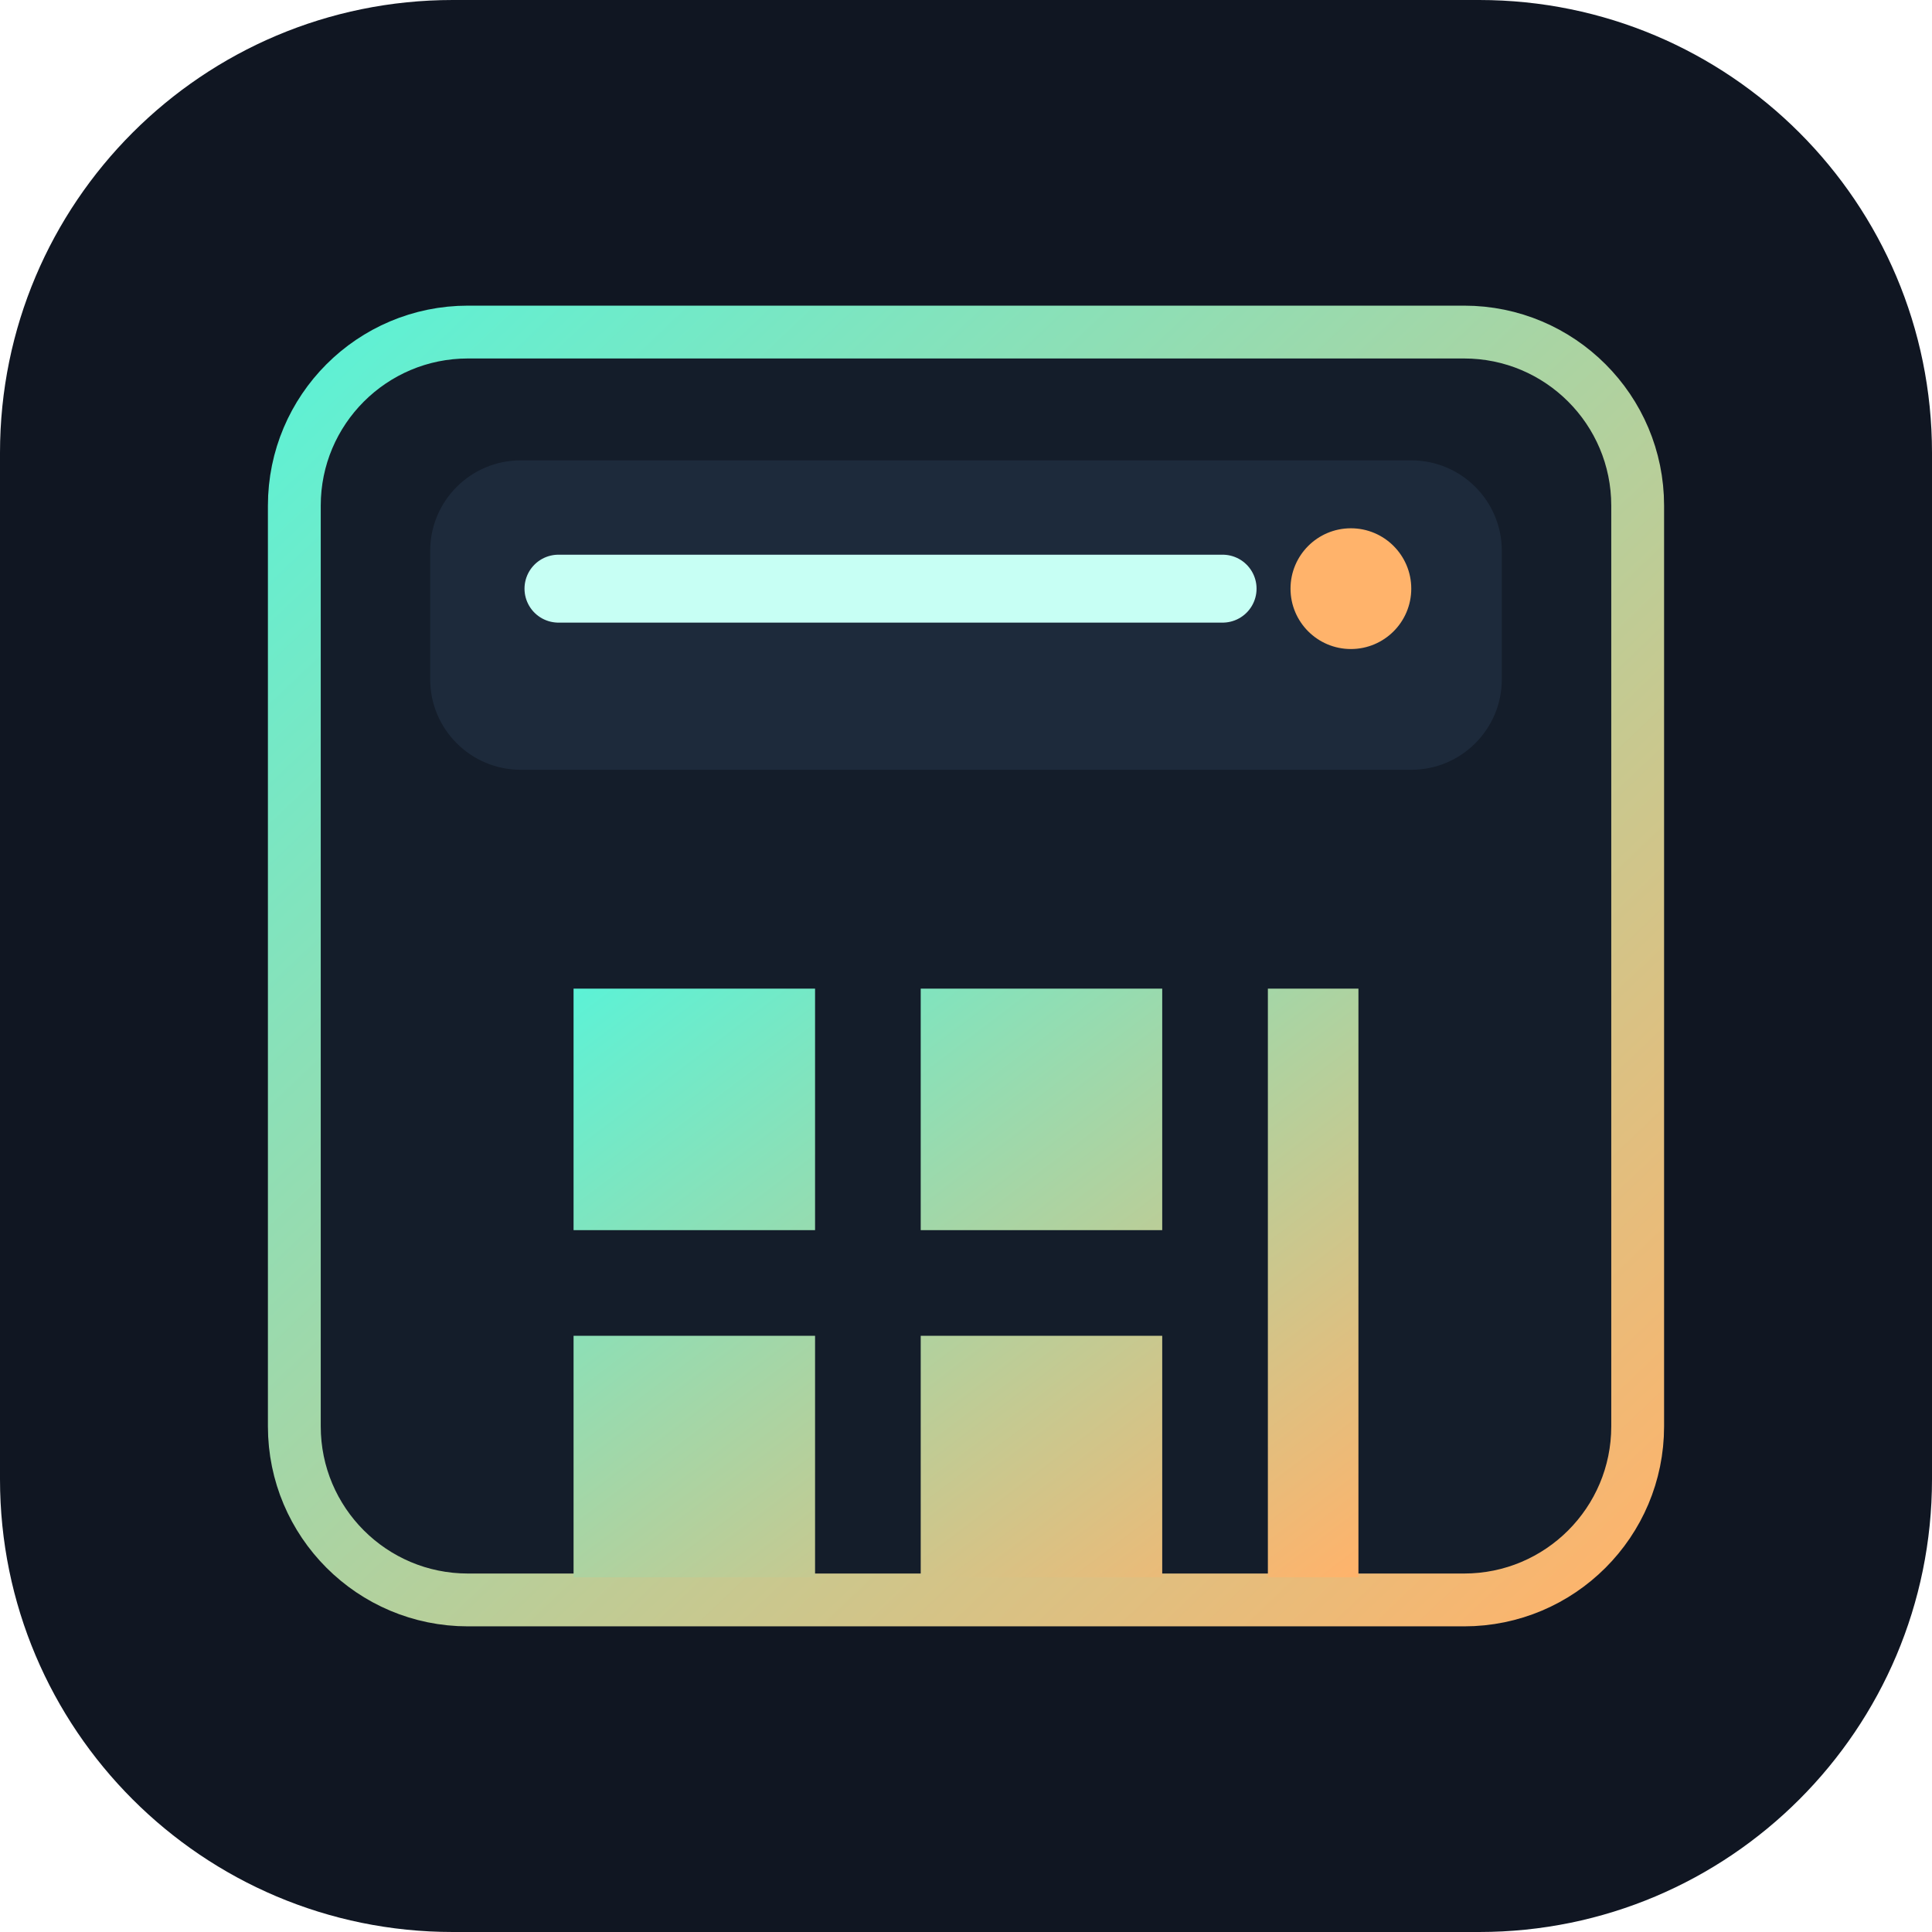
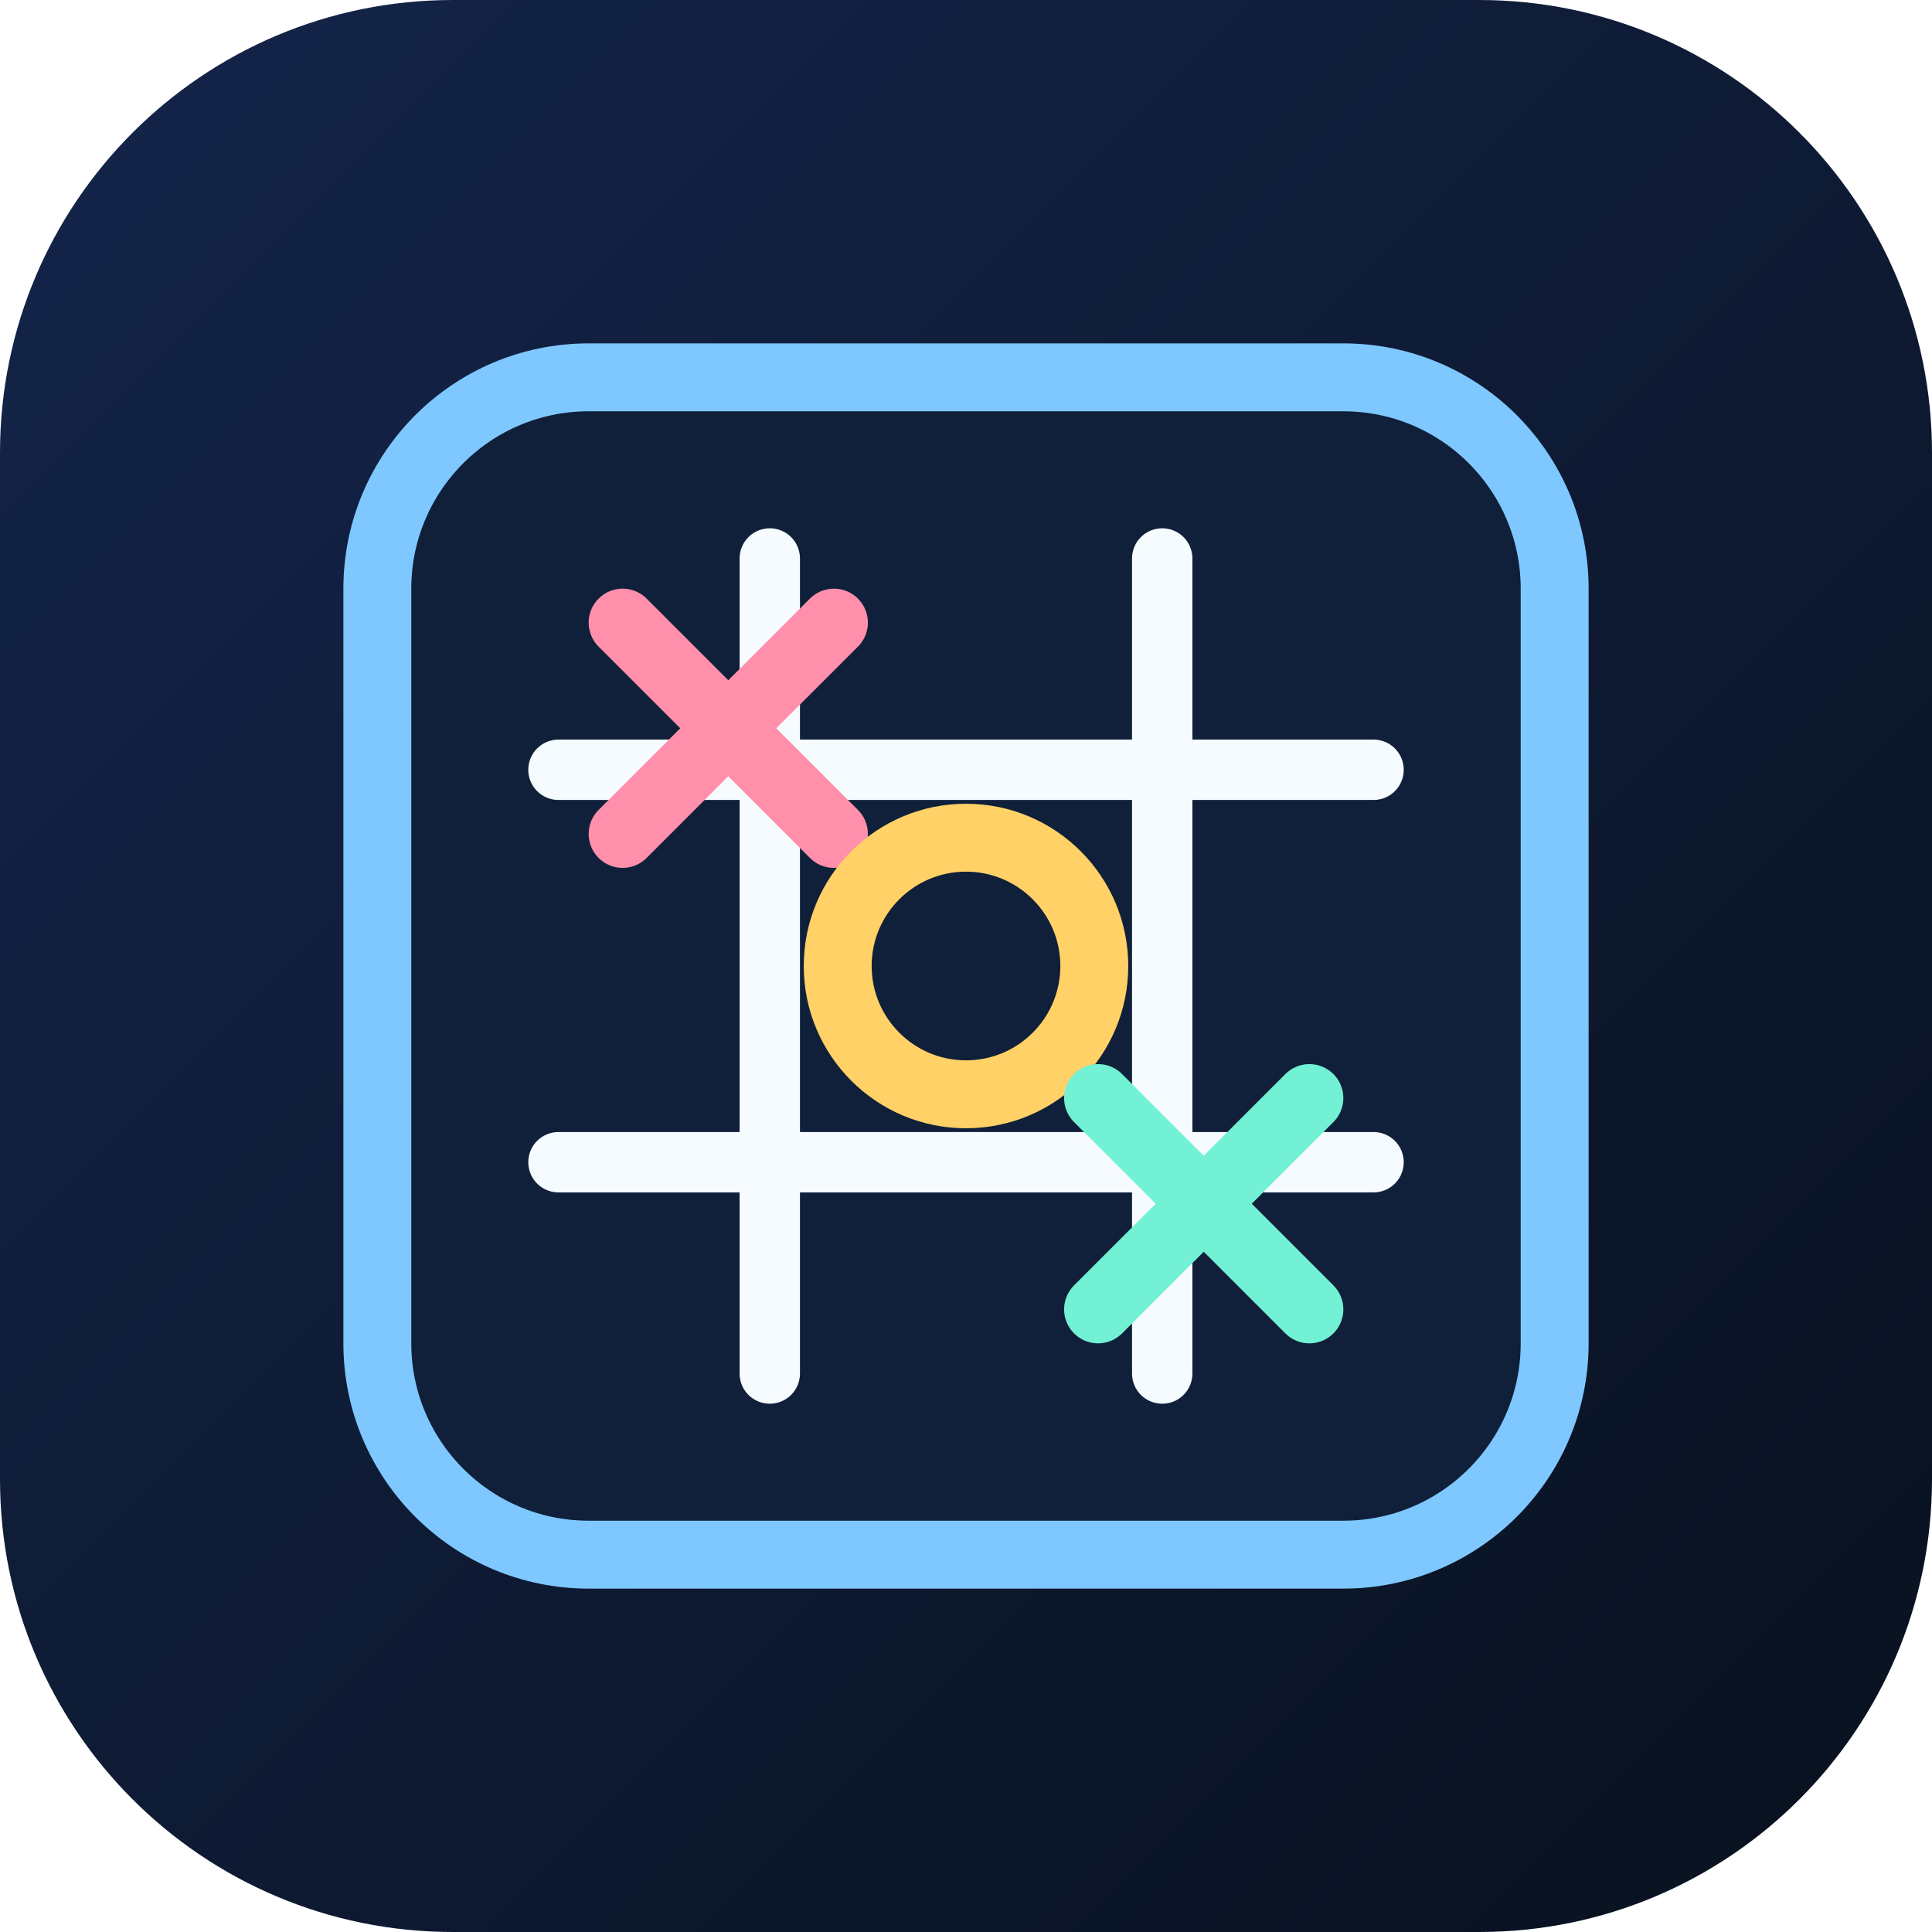
<svg xmlns="http://www.w3.org/2000/svg" viewBox="0 0 512 512">
  <defs>
-     <linearGradient id="g" x1="0%" y1="0%" x2="100%" y2="100%">
-       <stop offset="0%" stop-color="#5cf2d6" />
-       <stop offset="100%" stop-color="#ffb36b" />
+     <linearGradient id="khelBg" x1="0%" y1="0%" x2="100%" y2="100%">
+       <stop offset="0%" stop-color="#14254b" />
+       <stop offset="100%" stop-color="#09111e" />
    </linearGradient>
  </defs>
-   <rect width="512" height="512" rx="120" fill="#101622" />
-   <rect x="78" y="88" width="356" height="336" rx="46" fill="#141d2a" stroke="url(#g)" stroke-width="14" />
-   <rect x="114" y="122" width="284" height="82" rx="24" fill="#1d2a3b" />
-   <path d="M152 262h64v64h-64zM244 262h64v64h-64zM336 262h24v156h-24zM152 354h64v64h-64zM244 354h64v64h-64z" fill="url(#g)" />
-   <path d="M148 156h176" stroke="#c7fff4" stroke-width="18" stroke-linecap="round" />
-   <circle cx="358" cy="156" r="16" fill="#ffb36b" />
+   <rect width="512" height="512" rx="120" fill="url(#khelBg)" />
+   <rect x="100" y="100" width="312" height="312" rx="56" fill="#10203a" stroke="#7ec8ff" stroke-width="18" />
+   <path d="M204 148v216M308 148v216M148 204h216M148 308h216" fill="none" stroke="#f6fbff" stroke-width="16" stroke-linecap="round" />
+   <path d="M165 165l56 56M221 165l-56 56" fill="none" stroke="#ff8fab" stroke-width="18" stroke-linecap="round" />
+   <circle cx="256" cy="256" r="34" fill="none" stroke="#ffd166" stroke-width="18" />
+   <path d="M291 291l56 56M347 291l-56 56" fill="none" stroke="#72f1d4" stroke-width="18" stroke-linecap="round" />
</svg>
